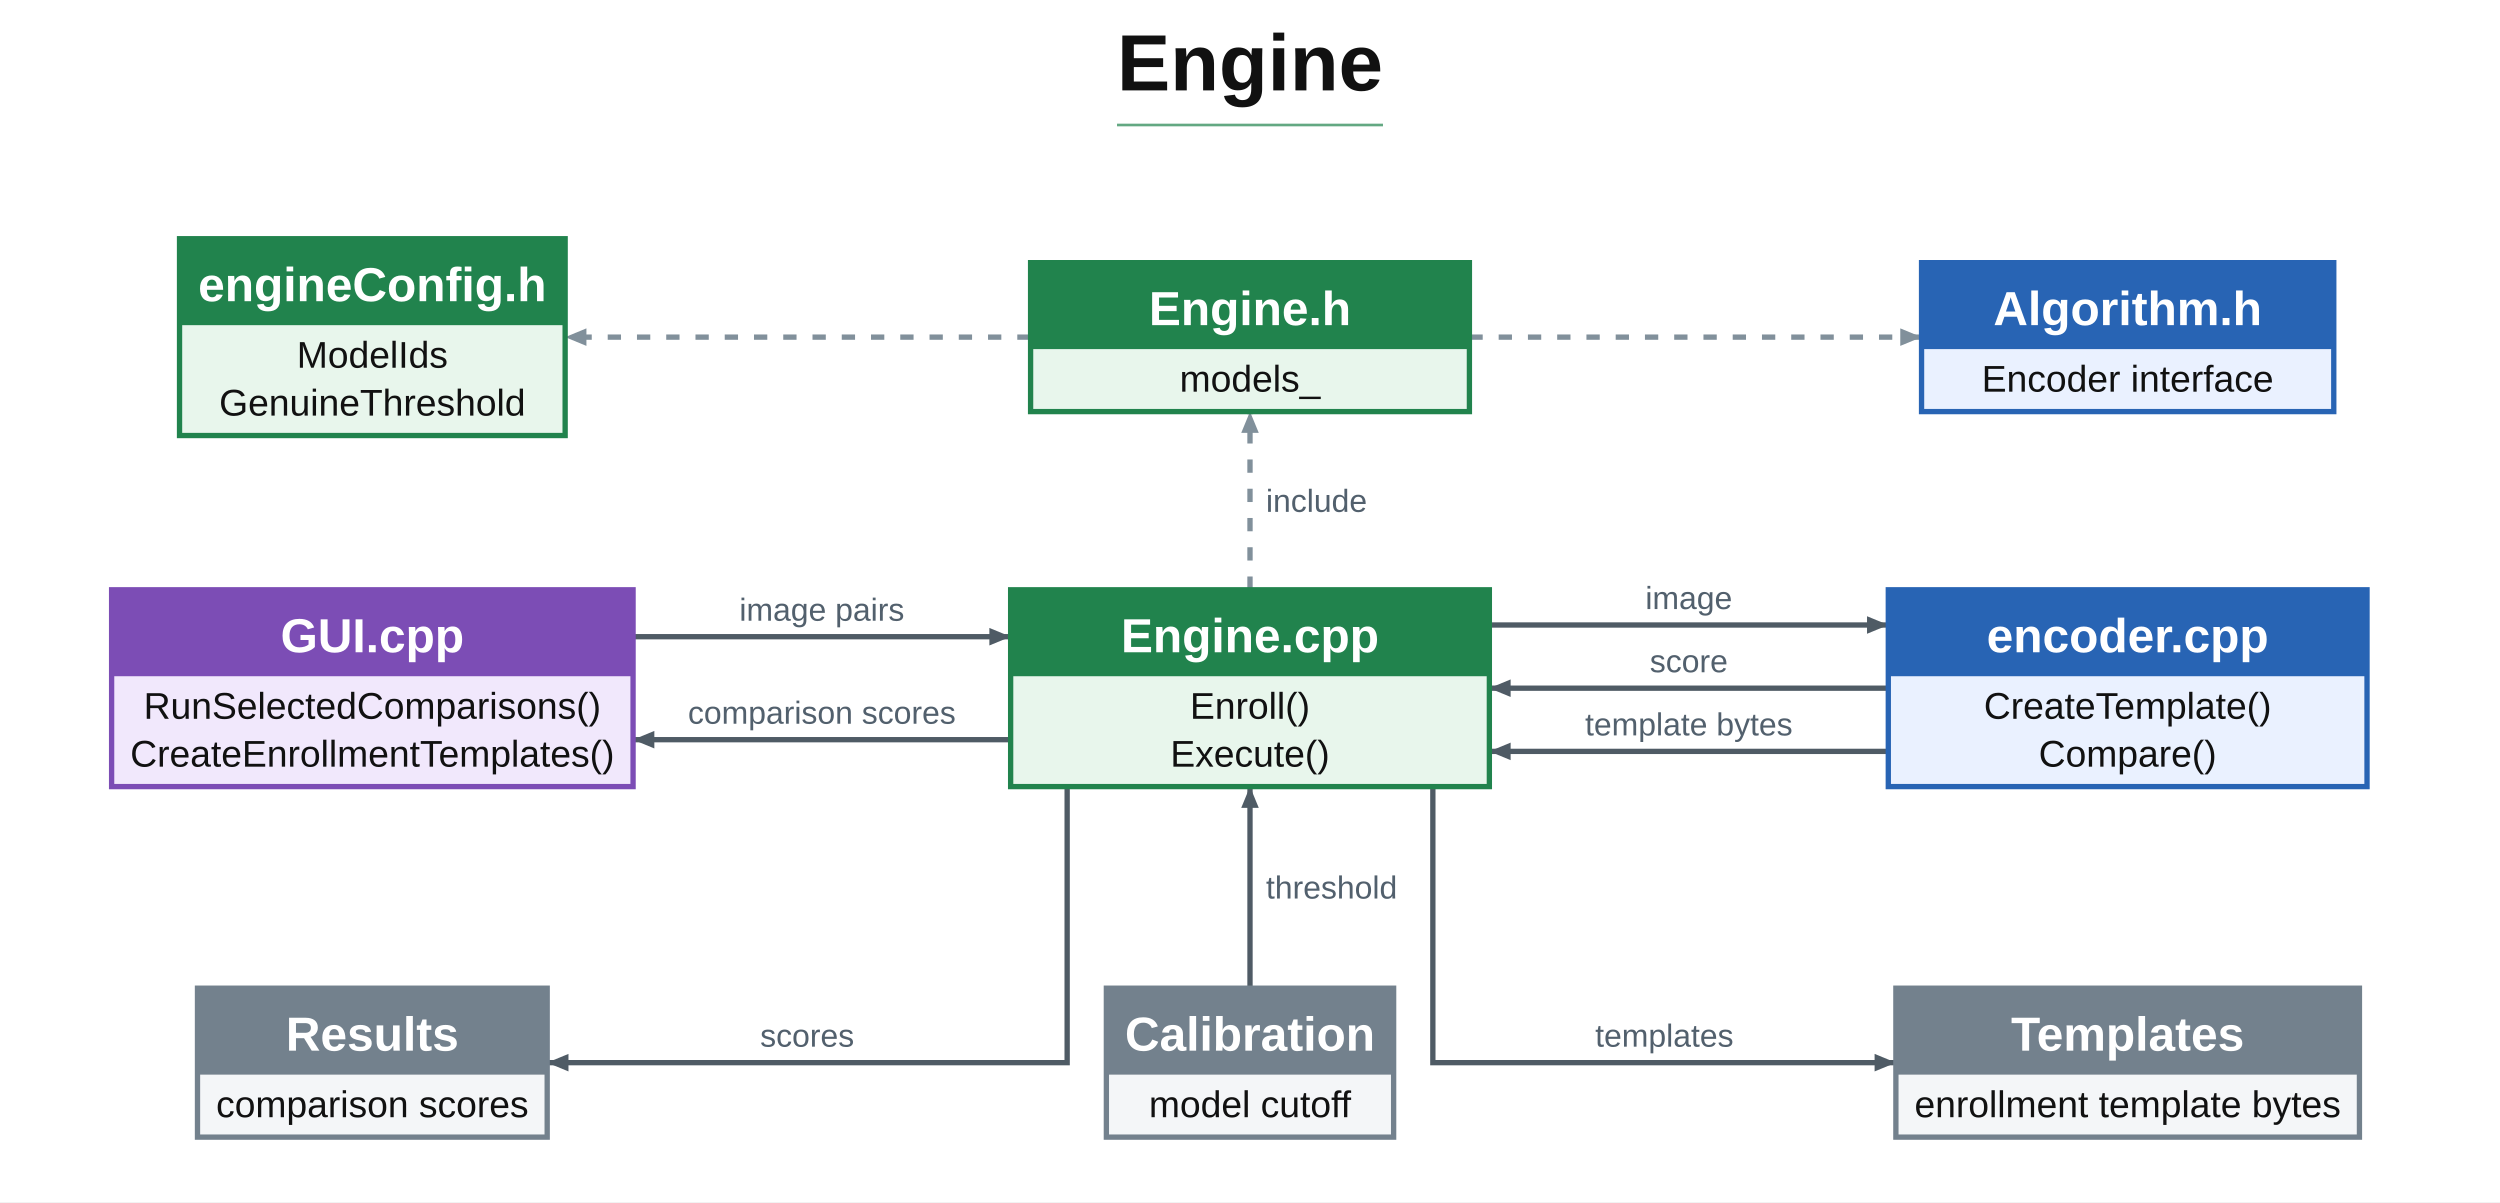
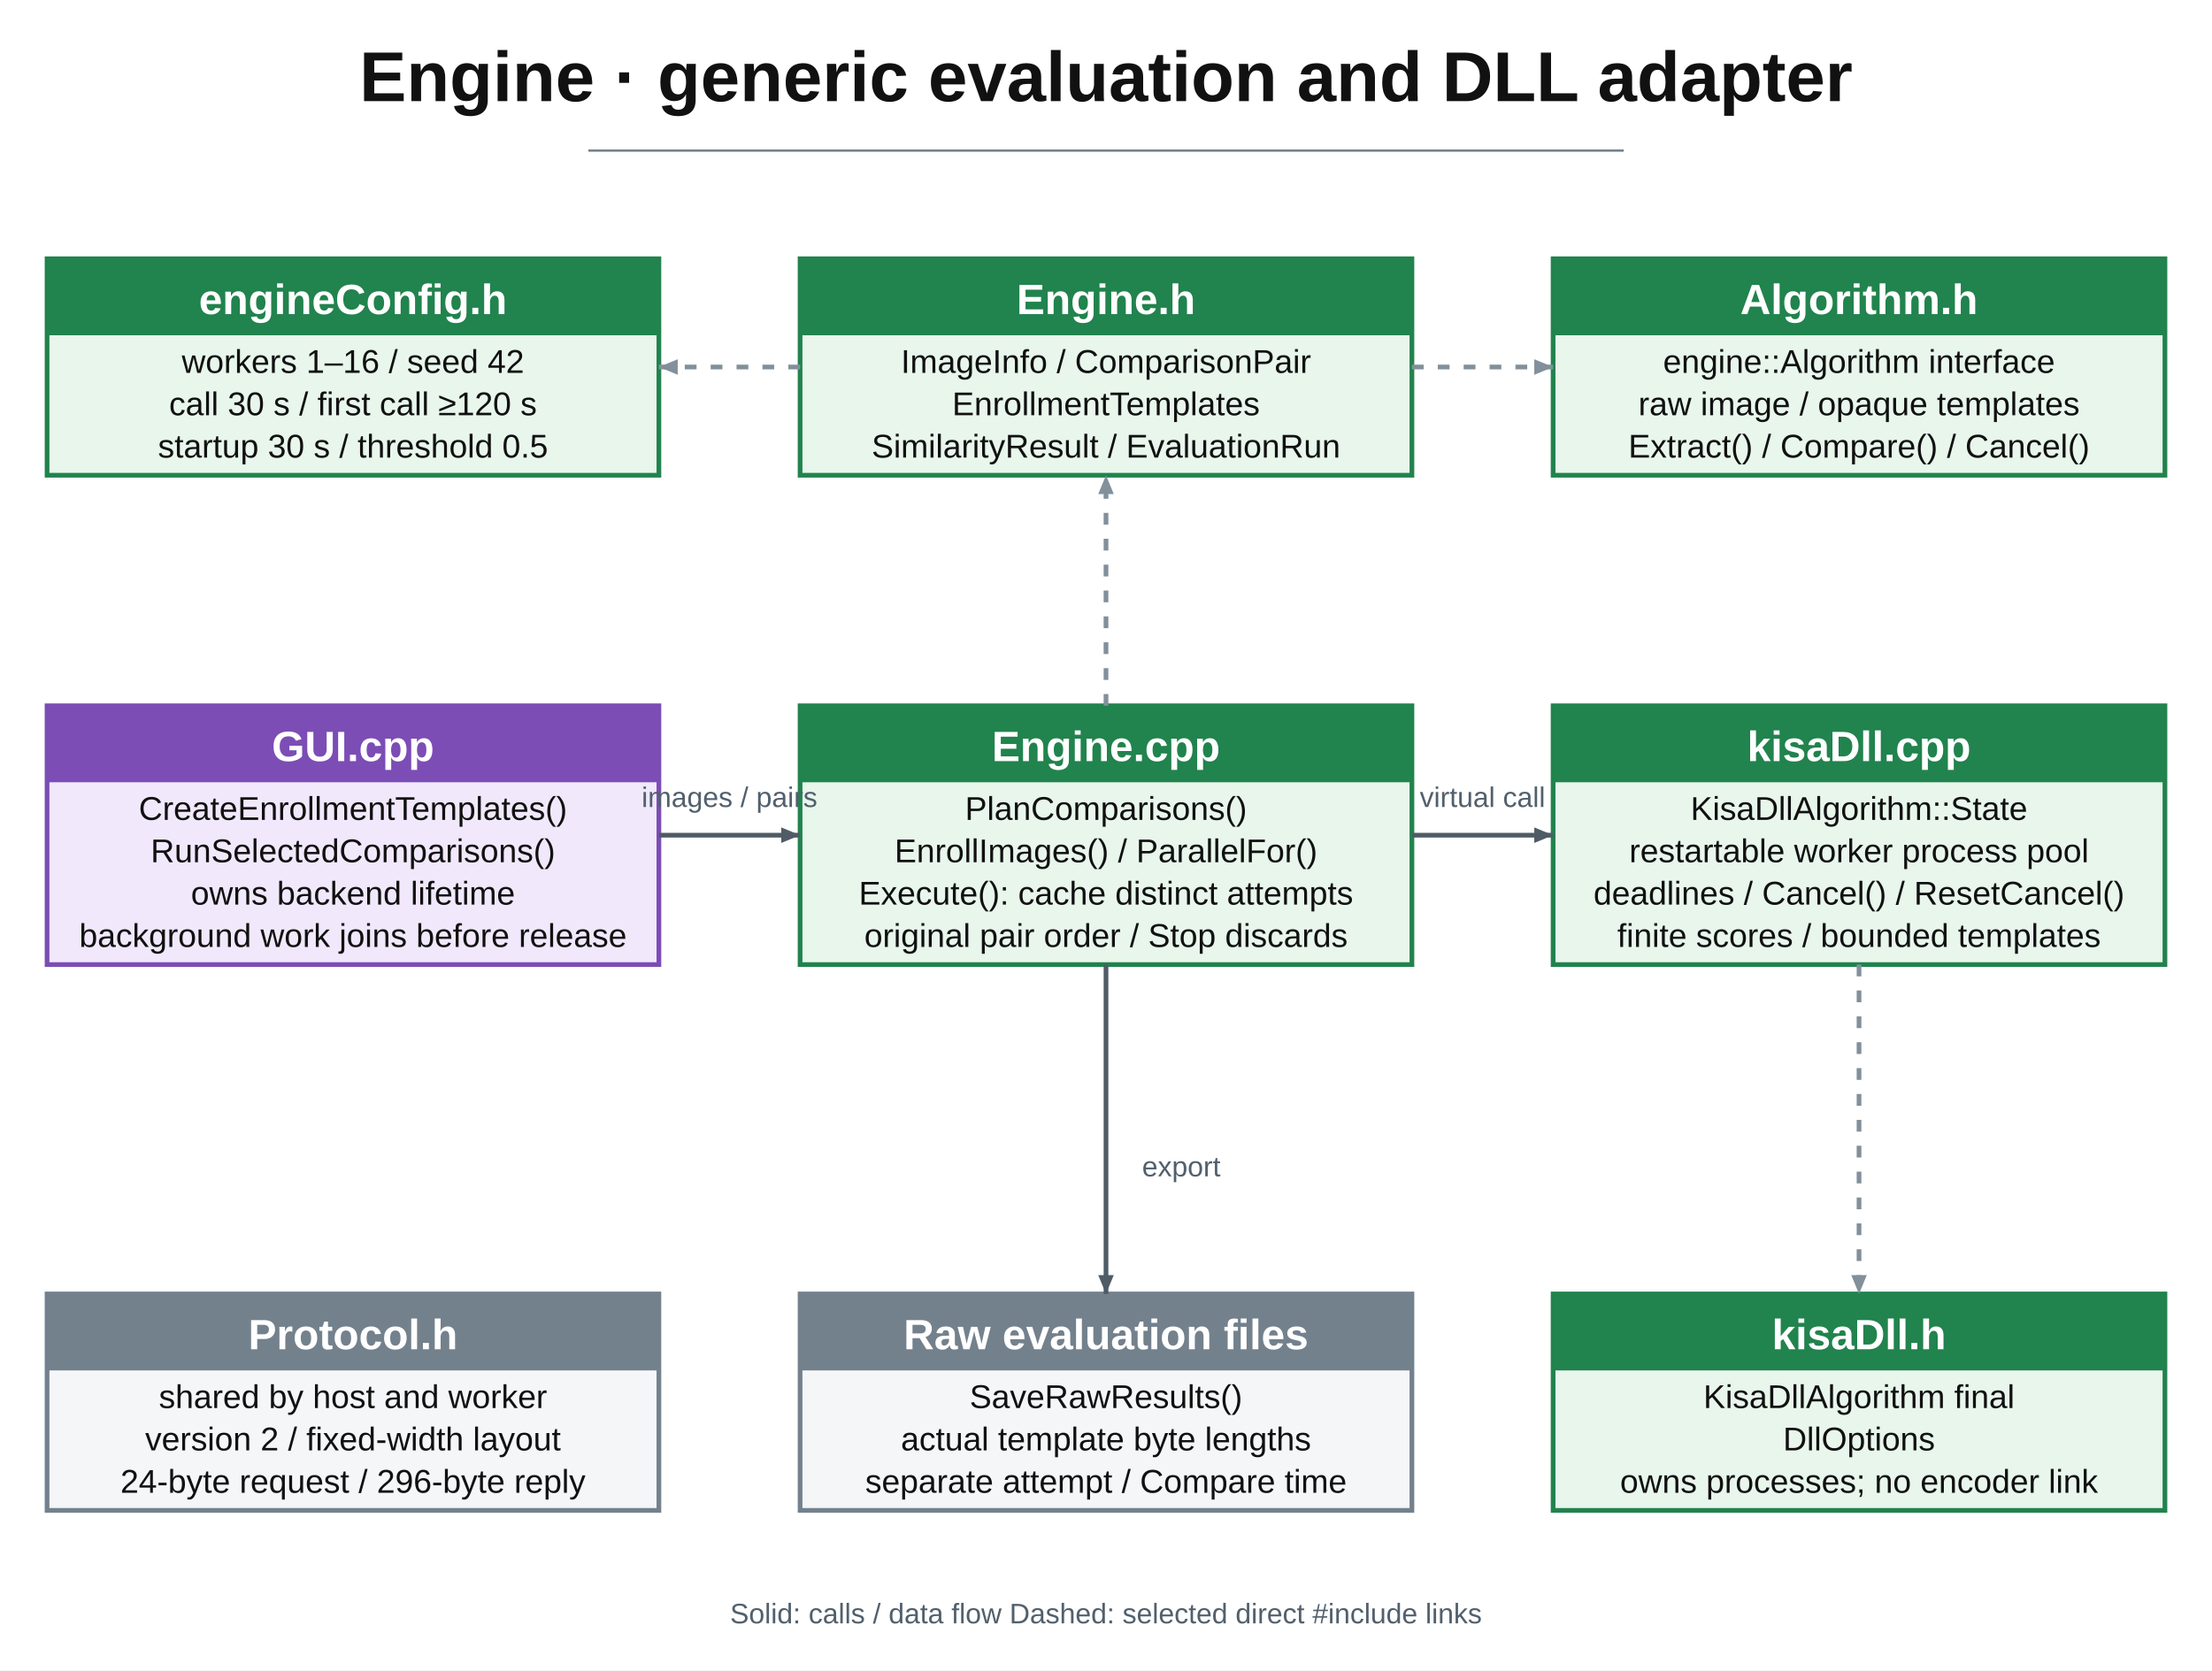
- <svg xmlns="http://www.w3.org/2000/svg" width="297mm" height="142.813mm" viewBox="0 0 940 452" role="img">
-   <rect width="940" height="452" fill="white" />
-   <line data-role="title-rule" x1="419.998" y1="47" x2="520.002" y2="47" stroke="#21834d" stroke-width="1" opacity="0.7" />
-   <g data-from="Engine.h" data-to="engineConfig.h" data-relation="include">
-     <polyline points="387.500,126.760 212.496,126.760" fill="none" stroke="#81909b" stroke-width="2" stroke-dasharray="5 6" />
-     <polygon points="212.496,126.76 220.496,123.46 220.496,130.06" fill="#81909b" />
+ <svg xmlns="http://www.w3.org/2000/svg" width="297mm" height="224.33mm" viewBox="0 0 940 710" role="img">
+   <rect width="940" height="710" fill="white" />
+   <line x1="250" y1="64" x2="690" y2="64" stroke="#73818d" />
+   <g data-node="config" data-source="src/Engine/engineConfig.h">
+     <rect x="20" y="110" width="260" height="92" fill="#e8f6ec" stroke="#21834d" stroke-width="2" />
+     <rect x="20" y="110" width="260" height="32.5" fill="#21834d" />
  </g>
-   <g data-from="Engine.h" data-to="Algorithm.h" data-relation="include">
-     <polyline points="552.500,126.760 722.500,126.760" fill="none" stroke="#81909b" stroke-width="2" stroke-dasharray="5 6" />
-     <polygon points="722.5,126.76 714.5,130.06 714.5,123.46" fill="#81909b" />
+   <g data-node="engineh" data-source="src/Engine/Engine.h">
+     <rect x="340" y="110" width="260" height="92" fill="#e8f6ec" stroke="#21834d" stroke-width="2" />
+     <rect x="340" y="110" width="260" height="32.5" fill="#21834d" />
  </g>
-   <g data-from="Engine.cpp" data-to="Engine.h" data-relation="include">
-     <polyline points="470.000,221.760 470.000,154.760" fill="none" stroke="#81909b" stroke-width="2" stroke-dasharray="5 6" />
-     <polygon points="470.0,154.76 473.3,162.76 466.7,162.76" fill="#81909b" />
+   <g data-node="contract" data-source="src/Engine/Algorithm.h">
+     <rect x="660" y="110" width="260" height="92" fill="#e8f6ec" stroke="#21834d" stroke-width="2" />
+     <rect x="660" y="110" width="260" height="32.5" fill="#21834d" />
  </g>
-   <g data-from="GUI.cpp" data-to="Engine.cpp" data-relation="flow">
-     <polyline points="238.035,239.400 380.000,239.400" fill="none" stroke="#4f5b65" stroke-width="2" />
-     <polygon points="380.0,239.4 372.0,242.7 372.0,236.1" fill="#4f5b65" />
+   <g data-node="gui" data-source="src/GUI/GUI.cpp">
+     <rect x="20" y="300" width="260" height="110" fill="#f1e8fc" stroke="#7c4db5" stroke-width="2" />
+     <rect x="20" y="300" width="260" height="32.5" fill="#7c4db5" />
  </g>
-   <g data-from="Engine.cpp" data-to="GUI.cpp" data-relation="flow">
-     <polyline points="380.000,278.120 238.035,278.120" fill="none" stroke="#4f5b65" stroke-width="2" />
-     <polygon points="238.035,278.12 246.035,274.82 246.035,281.42" fill="#4f5b65" />
+   <g data-node="engine" data-source="src/Engine/Engine.cpp">
+     <rect x="340" y="300" width="260" height="110" fill="#e8f6ec" stroke="#21834d" stroke-width="2" />
+     <rect x="340" y="300" width="260" height="32.5" fill="#21834d" />
  </g>
-   <g data-from="Engine.cpp" data-to="encoder.cpp" data-relation="flow">
-     <polyline points="560.000,235.000 710.000,235.000" fill="none" stroke="#4f5b65" stroke-width="2" />
-     <polygon points="710.0,235.0 702.0,238.3 702.0,231.7" fill="#4f5b65" />
+   <g data-node="adapter" data-source="src/Engine/kisaDll.cpp">
+     <rect x="660" y="300" width="260" height="110" fill="#e8f6ec" stroke="#21834d" stroke-width="2" />
+     <rect x="660" y="300" width="260" height="32.5" fill="#21834d" />
  </g>
-   <g data-from="encoder.cpp" data-to="Engine.cpp" data-relation="flow">
-     <polyline points="710.000,258.760 560.000,258.760" fill="none" stroke="#4f5b65" stroke-width="2" />
-     <polygon points="560.0,258.76 568.0,255.46 568.0,262.06" fill="#4f5b65" />
+   <g data-node="protocol" data-source="src/Worker/Protocol.h">
+     <rect x="20" y="550" width="260" height="92" fill="#f4f6f8" stroke="#73818d" stroke-width="2" />
+     <rect x="20" y="550" width="260" height="32.5" fill="#73818d" />
  </g>
-   <g data-from="encoder.cpp" data-to="Engine.cpp" data-relation="flow">
-     <polyline points="710.000,282.520 560.000,282.520" fill="none" stroke="#4f5b65" stroke-width="2" />
-     <polygon points="560.0,282.52 568.0,279.22 568.0,285.82" fill="#4f5b65" />
+   <g data-node="raw" data-source="">
+     <rect x="340" y="550" width="260" height="92" fill="#f4f6f8" stroke="#73818d" stroke-width="2" />
+     <rect x="340" y="550" width="260" height="32.5" fill="#73818d" />
  </g>
-   <g data-from="Engine.cpp" data-to="Results" data-relation="flow">
-     <polyline points="401.250,295.760 401.250,399.560 205.744,399.560" fill="none" stroke="#4f5b65" stroke-width="2" />
-     <polygon points="205.744,399.56 213.744,396.26 213.744,402.86" fill="#4f5b65" />
+   <g data-node="adapterh" data-source="src/Engine/kisaDll.h">
+     <rect x="660" y="550" width="260" height="92" fill="#e8f6ec" stroke="#21834d" stroke-width="2" />
+     <rect x="660" y="550" width="260" height="32.5" fill="#21834d" />
  </g>
-   <g data-from="Engine.cpp" data-to="Templates" data-relation="flow">
-     <polyline points="538.750,295.760 538.750,399.560 712.850,399.560" fill="none" stroke="#4f5b65" stroke-width="2" />
-     <polygon points="712.85,399.56 704.85,402.86 704.85,396.26" fill="#4f5b65" />
+   <g data-from="engineh" data-to="config" data-relation="include">
+     <polyline points="340,156.0 280,156.0" fill="none" stroke="#81909b" stroke-width="2" stroke-dasharray="5 6" />
+     <polygon points="280,156.0 288.0,152.7 288.0,159.3" fill="#81909b" />
  </g>
-   <g data-from="Calibration" data-to="Engine.cpp" data-relation="flow">
-     <polyline points="470.000,371.560 470.000,295.760" fill="none" stroke="#4f5b65" stroke-width="2" />
-     <polygon points="470.0,295.76 473.3,303.76 466.7,303.76" fill="#4f5b65" />
+   <g data-from="engineh" data-to="contract" data-relation="include">
+     <polyline points="600,156.0 660,156.0" fill="none" stroke="#81909b" stroke-width="2" stroke-dasharray="5 6" />
+     <polygon points="660,156.0 652.0,159.3 652.0,152.7" fill="#81909b" />
  </g>
-   <g data-file="engineConfig.h" data-node="file" data-part="Engine" data-source="src/Engine/engineConfig.h">
-     <rect x="67.504" y="89.76" width="144.992" height="74" fill="#e8f6ec" stroke="#21834d" stroke-width="2" />
-     <rect data-role="filename-header" x="67.504" y="89.76" width="144.992" height="32.5" fill="#21834d" />
-     <text x="140.000" y="113.260" font-family="Arial" font-size="18" font-weight="700" text-anchor="middle" fill="#ffffff">engineConfig.h</text>
-     <text x="140.000" y="138.260" font-family="Arial" font-size="14" font-weight="400" text-anchor="middle" fill="#111111">ModelIds</text>
-     <text x="140.000" y="156.260" font-family="Arial" font-size="14" font-weight="400" text-anchor="middle" fill="#111111">GenuineThreshold</text>
+   <g data-from="engine" data-to="engineh" data-relation="include">
+     <polyline points="470.0,300 470.0,202" fill="none" stroke="#81909b" stroke-width="2" stroke-dasharray="5 6" />
+     <polygon points="470.0,202 473.3,210.0 466.7,210.0" fill="#81909b" />
  </g>
-   <g data-file="Engine.h" data-node="file" data-part="Engine" data-source="src/Engine/Engine.h">
-     <rect x="387.5" y="98.76" width="165" height="56" fill="#e8f6ec" stroke="#21834d" stroke-width="2" />
-     <rect data-role="filename-header" x="387.5" y="98.76" width="165" height="32.5" fill="#21834d" />
-     <text x="470.000" y="122.260" font-family="Arial" font-size="18" font-weight="700" text-anchor="middle" fill="#ffffff">Engine.h</text>
-     <text x="470.000" y="147.260" font-family="Arial" font-size="14" font-weight="400" text-anchor="middle" fill="#111111">models_</text>
+   <g data-from="gui" data-to="engine" data-relation="flow">
+     <polyline points="280,355.0 340,355.0" fill="none" stroke="#4f5b65" stroke-width="2" />
+     <polygon points="340,355.0 332.0,358.3 332.0,351.7" fill="#4f5b65" />
  </g>
-   <g data-file="Algorithm.h" data-node="file" data-part="Algorithm" data-source="src/Algorithm/Algorithm.h">
-     <rect x="722.5" y="98.76" width="155" height="56" fill="#eaf1ff" stroke="#2864b4" stroke-width="2" />
-     <rect data-role="filename-header" x="722.5" y="98.76" width="155" height="32.5" fill="#2864b4" />
-     <text x="800.000" y="122.260" font-family="Arial" font-size="18" font-weight="700" text-anchor="middle" fill="#ffffff">Algorithm.h</text>
-     <text x="800.000" y="147.260" font-family="Arial" font-size="14" font-weight="400" text-anchor="middle" fill="#111111">Encoder interface</text>
+   <g data-from="engine" data-to="adapter" data-relation="flow">
+     <polyline points="600,355.0 660,355.0" fill="none" stroke="#4f5b65" stroke-width="2" />
+     <polygon points="660,355.0 652.0,358.3 652.0,351.7" fill="#4f5b65" />
  </g>
-   <g data-file="GUI.cpp" data-node="file" data-part="GUI" data-source="src/GUI/GUI.cpp">
-     <rect x="41.965" y="221.76" width="196.07" height="74" fill="#f1e8fc" stroke="#7c4db5" stroke-width="2" />
-     <rect data-role="filename-header" x="41.965" y="221.76" width="196.07" height="32.5" fill="#7c4db5" />
-     <text x="140.000" y="245.260" font-family="Arial" font-size="18" font-weight="700" text-anchor="middle" fill="#ffffff">GUI.cpp</text>
-     <text x="140.000" y="270.260" font-family="Arial" font-size="14" font-weight="400" text-anchor="middle" fill="#111111">RunSelectedComparisons()</text>
-     <text x="140.000" y="288.260" font-family="Arial" font-size="14" font-weight="400" text-anchor="middle" fill="#111111">CreateEnrollmentTemplates()</text>
+   <g data-from="adapter" data-to="adapterh" data-relation="include">
+     <polyline points="790.0,410 790.0,550" fill="none" stroke="#81909b" stroke-width="2" stroke-dasharray="5 6" />
+     <polygon points="790.0,550 786.7,542.0 793.3,542.0" fill="#81909b" />
  </g>
-   <g data-file="Engine.cpp" data-node="file" data-part="Engine" data-source="src/Engine/Engine.cpp">
-     <rect x="380.0" y="221.76" width="180" height="74" fill="#e8f6ec" stroke="#21834d" stroke-width="2" />
-     <rect data-role="filename-header" x="380.0" y="221.76" width="180" height="32.5" fill="#21834d" />
-     <text x="470.000" y="245.260" font-family="Arial" font-size="18" font-weight="700" text-anchor="middle" fill="#ffffff">Engine.cpp</text>
-     <text x="470.000" y="270.260" font-family="Arial" font-size="14" font-weight="400" text-anchor="middle" fill="#111111">Enroll()</text>
-     <text x="470.000" y="288.260" font-family="Arial" font-size="14" font-weight="400" text-anchor="middle" fill="#111111">Execute()</text>
+   <g data-from="engine" data-to="raw" data-relation="flow">
+     <polyline points="470.0,410 470.0,550" fill="none" stroke="#4f5b65" stroke-width="2" />
+     <polygon points="470.0,550 466.7,542.0 473.3,542.0" fill="#4f5b65" />
  </g>
-   <g data-file="encoder.cpp" data-node="file" data-part="Algorithm" data-source="src/Algorithm/encoder.cpp">
-     <rect x="710.0" y="221.76" width="180" height="74" fill="#eaf1ff" stroke="#2864b4" stroke-width="2" />
-     <rect data-role="filename-header" x="710.0" y="221.76" width="180" height="32.5" fill="#2864b4" />
-     <text x="800.000" y="245.260" font-family="Arial" font-size="18" font-weight="700" text-anchor="middle" fill="#ffffff">encoder.cpp</text>
-     <text x="800.000" y="270.260" font-family="Arial" font-size="14" font-weight="400" text-anchor="middle" fill="#111111">CreateTemplate()</text>
-     <text x="800.000" y="288.260" font-family="Arial" font-size="14" font-weight="400" text-anchor="middle" fill="#111111">Compare()</text>
-   </g>
-   <g data-file="Results" data-node="file" data-part="Shared" data-source="">
-     <rect x="74.256" y="371.56" width="131.488" height="56" fill="#f4f6f8" stroke="#73818d" stroke-width="2" />
-     <rect data-role="filename-header" x="74.256" y="371.56" width="131.488" height="32.5" fill="#73818d" />
-     <text x="140.000" y="395.060" font-family="Arial" font-size="18" font-weight="700" text-anchor="middle" fill="#ffffff">Results</text>
-     <text x="140.000" y="420.060" font-family="Arial" font-size="14" font-weight="400" text-anchor="middle" fill="#111111">comparison scores</text>
-   </g>
-   <g data-file="Calibration" data-node="file" data-part="Shared" data-source="">
-     <rect x="415.994" y="371.56" width="108.012" height="56" fill="#f4f6f8" stroke="#73818d" stroke-width="2" />
-     <rect data-role="filename-header" x="415.994" y="371.56" width="108.012" height="32.5" fill="#73818d" />
-     <text x="470.000" y="395.060" font-family="Arial" font-size="18" font-weight="700" text-anchor="middle" fill="#ffffff">Calibration</text>
-     <text x="470.000" y="420.060" font-family="Arial" font-size="14" font-weight="400" text-anchor="middle" fill="#111111">model cutoff</text>
-   </g>
-   <g data-file="Templates" data-node="file" data-part="Shared" data-source="">
-     <rect x="712.85" y="371.56" width="174.301" height="56" fill="#f4f6f8" stroke="#73818d" stroke-width="2" />
-     <rect data-role="filename-header" x="712.85" y="371.56" width="174.301" height="32.5" fill="#73818d" />
-     <text x="800.000" y="395.060" font-family="Arial" font-size="18" font-weight="700" text-anchor="middle" fill="#ffffff">Templates</text>
-     <text x="800.000" y="420.060" font-family="Arial" font-size="14" font-weight="400" text-anchor="middle" fill="#111111">enrollment template bytes</text>
-   </g>
-   <text x="470.000" y="34.000" font-family="Arial" font-size="30" font-weight="700" text-anchor="middle" fill="#111111">Engine</text>
-   <text data-role="edge-label" data-placement="right" data-from="Engine.cpp" data-to="Engine.h" data-segment="470.00000,221.76000 470.00000,154.76000" x="476.000" y="192.460" font-family="Arial" font-size="12" font-weight="400" text-anchor="start" fill="#52606d">include</text>
-   <text data-role="edge-label" data-placement="above" data-from="GUI.cpp" data-to="Engine.cpp" data-segment="238.03516,239.40000 380.00000,239.40000" x="309.018" y="233.400" font-family="Arial" font-size="12" font-weight="400" text-anchor="middle" fill="#52606d">image pairs</text>
-   <text data-role="edge-label" data-placement="above" data-from="Engine.cpp" data-to="GUI.cpp" data-segment="380.00000,278.12000 238.03516,278.12000" x="309.018" y="272.120" font-family="Arial" font-size="12" font-weight="400" text-anchor="middle" fill="#52606d">comparison scores</text>
-   <text data-role="edge-label" data-placement="above" data-from="Engine.cpp" data-to="encoder.cpp" data-segment="560.00000,235.00000 710.00000,235.00000" x="635.000" y="229.000" font-family="Arial" font-size="12" font-weight="400" text-anchor="middle" fill="#52606d">image</text>
-   <text data-role="edge-label" data-placement="above" data-from="encoder.cpp" data-to="Engine.cpp" data-segment="710.00000,258.76000 560.00000,258.76000" x="635.000" y="252.760" font-family="Arial" font-size="12" font-weight="400" text-anchor="middle" fill="#52606d">score</text>
-   <text data-role="edge-label" data-placement="above" data-from="encoder.cpp" data-to="Engine.cpp" data-segment="710.00000,282.52000 560.00000,282.52000" x="635.000" y="276.520" font-family="Arial" font-size="12" font-weight="400" text-anchor="middle" fill="#52606d">template bytes</text>
-   <text data-role="edge-label" data-placement="above" data-from="Engine.cpp" data-to="Results" data-segment="401.25000,399.56000 205.74414,399.56000" x="303.497" y="393.560" font-family="Arial" font-size="12" font-weight="400" text-anchor="middle" fill="#52606d">scores</text>
-   <text data-role="edge-label" data-placement="above" data-from="Engine.cpp" data-to="Templates" data-segment="538.75000,399.56000 712.84961,399.56000" x="625.800" y="393.560" font-family="Arial" font-size="12" font-weight="400" text-anchor="middle" fill="#52606d">templates</text>
-   <text data-role="edge-label" data-placement="right" data-from="Calibration" data-to="Engine.cpp" data-segment="470.00000,371.56000 470.00000,295.76000" x="476.000" y="337.860" font-family="Arial" font-size="12" font-weight="400" text-anchor="start" fill="#52606d">threshold</text>
+   <text x="470" y="43" font-family="Arial" font-size="30" font-weight="700" text-anchor="middle" fill="#111111">Engine · generic evaluation and DLL adapter</text>
+   <text x="150.0" y="133.5" font-family="Arial" font-size="18" font-weight="700" text-anchor="middle" fill="#ffffff">engineConfig.h</text>
+   <text x="150.0" y="158.5" font-family="Arial" font-size="14" font-weight="400" text-anchor="middle" fill="#111111">workers 1–16 / seed 42</text>
+   <text x="150.0" y="176.5" font-family="Arial" font-size="14" font-weight="400" text-anchor="middle" fill="#111111">call 30 s / first call ≥120 s</text>
+   <text x="150.0" y="194.5" font-family="Arial" font-size="14" font-weight="400" text-anchor="middle" fill="#111111">startup 30 s / threshold 0.5</text>
+   <text x="470.0" y="133.5" font-family="Arial" font-size="18" font-weight="700" text-anchor="middle" fill="#ffffff">Engine.h</text>
+   <text x="470.0" y="158.5" font-family="Arial" font-size="14" font-weight="400" text-anchor="middle" fill="#111111">ImageInfo / ComparisonPair</text>
+   <text x="470.0" y="176.5" font-family="Arial" font-size="14" font-weight="400" text-anchor="middle" fill="#111111">EnrollmentTemplates</text>
+   <text x="470.0" y="194.5" font-family="Arial" font-size="14" font-weight="400" text-anchor="middle" fill="#111111">SimilarityResult / EvaluationRun</text>
+   <text x="790.0" y="133.5" font-family="Arial" font-size="18" font-weight="700" text-anchor="middle" fill="#ffffff">Algorithm.h</text>
+   <text x="790.0" y="158.5" font-family="Arial" font-size="14" font-weight="400" text-anchor="middle" fill="#111111">engine::Algorithm interface</text>
+   <text x="790.0" y="176.5" font-family="Arial" font-size="14" font-weight="400" text-anchor="middle" fill="#111111">raw image / opaque templates</text>
+   <text x="790.0" y="194.5" font-family="Arial" font-size="14" font-weight="400" text-anchor="middle" fill="#111111">Extract() / Compare() / Cancel()</text>
+   <text x="150.0" y="323.5" font-family="Arial" font-size="18" font-weight="700" text-anchor="middle" fill="#ffffff">GUI.cpp</text>
+   <text x="150.0" y="348.5" font-family="Arial" font-size="14" font-weight="400" text-anchor="middle" fill="#111111">CreateEnrollmentTemplates()</text>
+   <text x="150.0" y="366.5" font-family="Arial" font-size="14" font-weight="400" text-anchor="middle" fill="#111111">RunSelectedComparisons()</text>
+   <text x="150.0" y="384.5" font-family="Arial" font-size="14" font-weight="400" text-anchor="middle" fill="#111111">owns backend lifetime</text>
+   <text x="150.0" y="402.5" font-family="Arial" font-size="14" font-weight="400" text-anchor="middle" fill="#111111">background work joins before release</text>
+   <text x="470.0" y="323.5" font-family="Arial" font-size="18" font-weight="700" text-anchor="middle" fill="#ffffff">Engine.cpp</text>
+   <text x="470.0" y="348.5" font-family="Arial" font-size="14" font-weight="400" text-anchor="middle" fill="#111111">PlanComparisons()</text>
+   <text x="470.0" y="366.5" font-family="Arial" font-size="14" font-weight="400" text-anchor="middle" fill="#111111">EnrollImages() / ParallelFor()</text>
+   <text x="470.0" y="384.5" font-family="Arial" font-size="14" font-weight="400" text-anchor="middle" fill="#111111">Execute(): cache distinct attempts</text>
+   <text x="470.0" y="402.5" font-family="Arial" font-size="14" font-weight="400" text-anchor="middle" fill="#111111">original pair order / Stop discards</text>
+   <text x="790.0" y="323.5" font-family="Arial" font-size="18" font-weight="700" text-anchor="middle" fill="#ffffff">kisaDll.cpp</text>
+   <text x="790.0" y="348.5" font-family="Arial" font-size="14" font-weight="400" text-anchor="middle" fill="#111111">KisaDllAlgorithm::State</text>
+   <text x="790.0" y="366.5" font-family="Arial" font-size="14" font-weight="400" text-anchor="middle" fill="#111111">restartable worker process pool</text>
+   <text x="790.0" y="384.5" font-family="Arial" font-size="14" font-weight="400" text-anchor="middle" fill="#111111">deadlines / Cancel() / ResetCancel()</text>
+   <text x="790.0" y="402.5" font-family="Arial" font-size="14" font-weight="400" text-anchor="middle" fill="#111111">finite scores / bounded templates</text>
+   <text x="150.0" y="573.5" font-family="Arial" font-size="18" font-weight="700" text-anchor="middle" fill="#ffffff">Protocol.h</text>
+   <text x="150.0" y="598.5" font-family="Arial" font-size="14" font-weight="400" text-anchor="middle" fill="#111111">shared by host and worker</text>
+   <text x="150.0" y="616.5" font-family="Arial" font-size="14" font-weight="400" text-anchor="middle" fill="#111111">version 2 / fixed-width layout</text>
+   <text x="150.0" y="634.5" font-family="Arial" font-size="14" font-weight="400" text-anchor="middle" fill="#111111">24-byte request / 296-byte reply</text>
+   <text x="470.0" y="573.5" font-family="Arial" font-size="18" font-weight="700" text-anchor="middle" fill="#ffffff">Raw evaluation files</text>
+   <text x="470.0" y="598.5" font-family="Arial" font-size="14" font-weight="400" text-anchor="middle" fill="#111111">SaveRawResults()</text>
+   <text x="470.0" y="616.5" font-family="Arial" font-size="14" font-weight="400" text-anchor="middle" fill="#111111">actual template byte lengths</text>
+   <text x="470.0" y="634.5" font-family="Arial" font-size="14" font-weight="400" text-anchor="middle" fill="#111111">separate attempt / Compare time</text>
+   <text x="790.0" y="573.5" font-family="Arial" font-size="18" font-weight="700" text-anchor="middle" fill="#ffffff">kisaDll.h</text>
+   <text x="790.0" y="598.5" font-family="Arial" font-size="14" font-weight="400" text-anchor="middle" fill="#111111">KisaDllAlgorithm final</text>
+   <text x="790.0" y="616.5" font-family="Arial" font-size="14" font-weight="400" text-anchor="middle" fill="#111111">DllOptions</text>
+   <text x="790.0" y="634.5" font-family="Arial" font-size="14" font-weight="400" text-anchor="middle" fill="#111111">owns processes; no encoder link</text>
+   <text x="310" y="343" font-family="Arial" font-size="12" font-weight="400" text-anchor="middle" fill="#52606d">images / pairs</text>
+   <text x="630" y="343" font-family="Arial" font-size="12" font-weight="400" text-anchor="middle" fill="#52606d">virtual call</text>
+   <text x="502" y="500" font-family="Arial" font-size="12" font-weight="400" text-anchor="middle" fill="#52606d">export</text>
+   <text x="470" y="690" font-family="Arial" font-size="12" font-weight="400" text-anchor="middle" fill="#52606d">Solid: calls / data flow     Dashed: selected direct #include links</text>
</svg>
